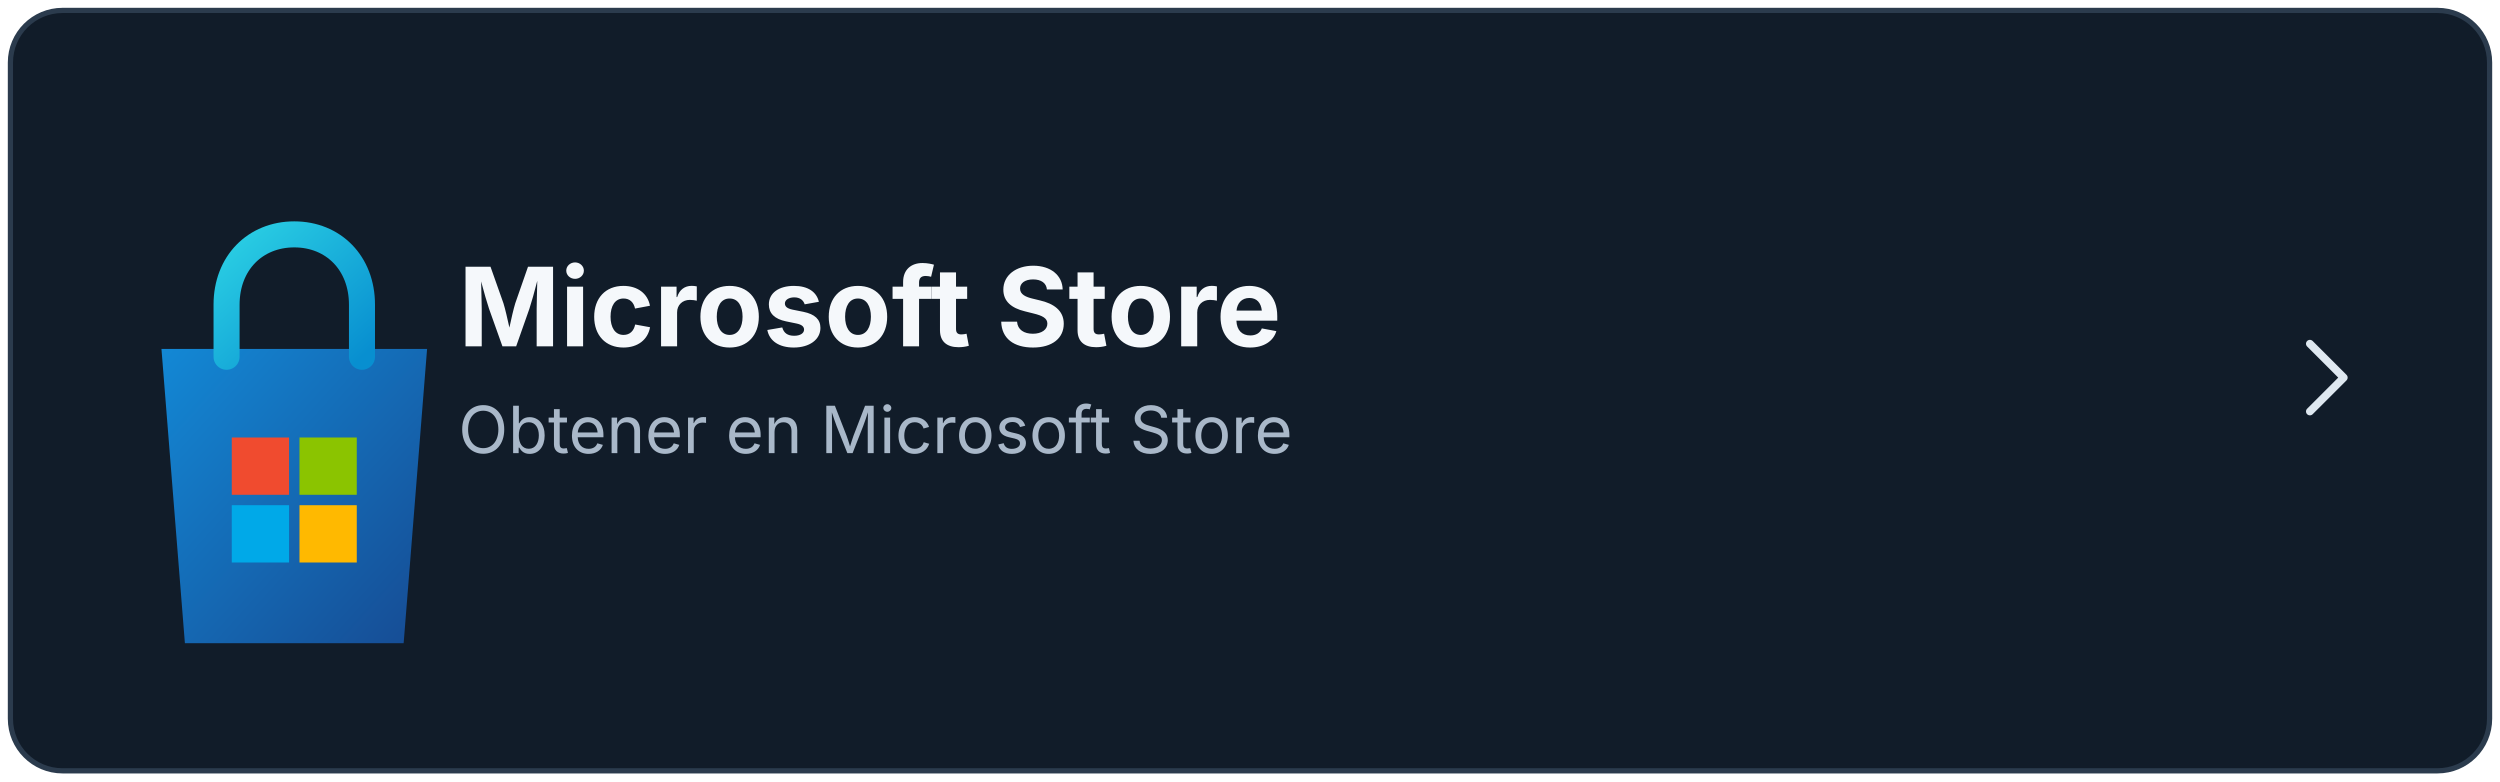
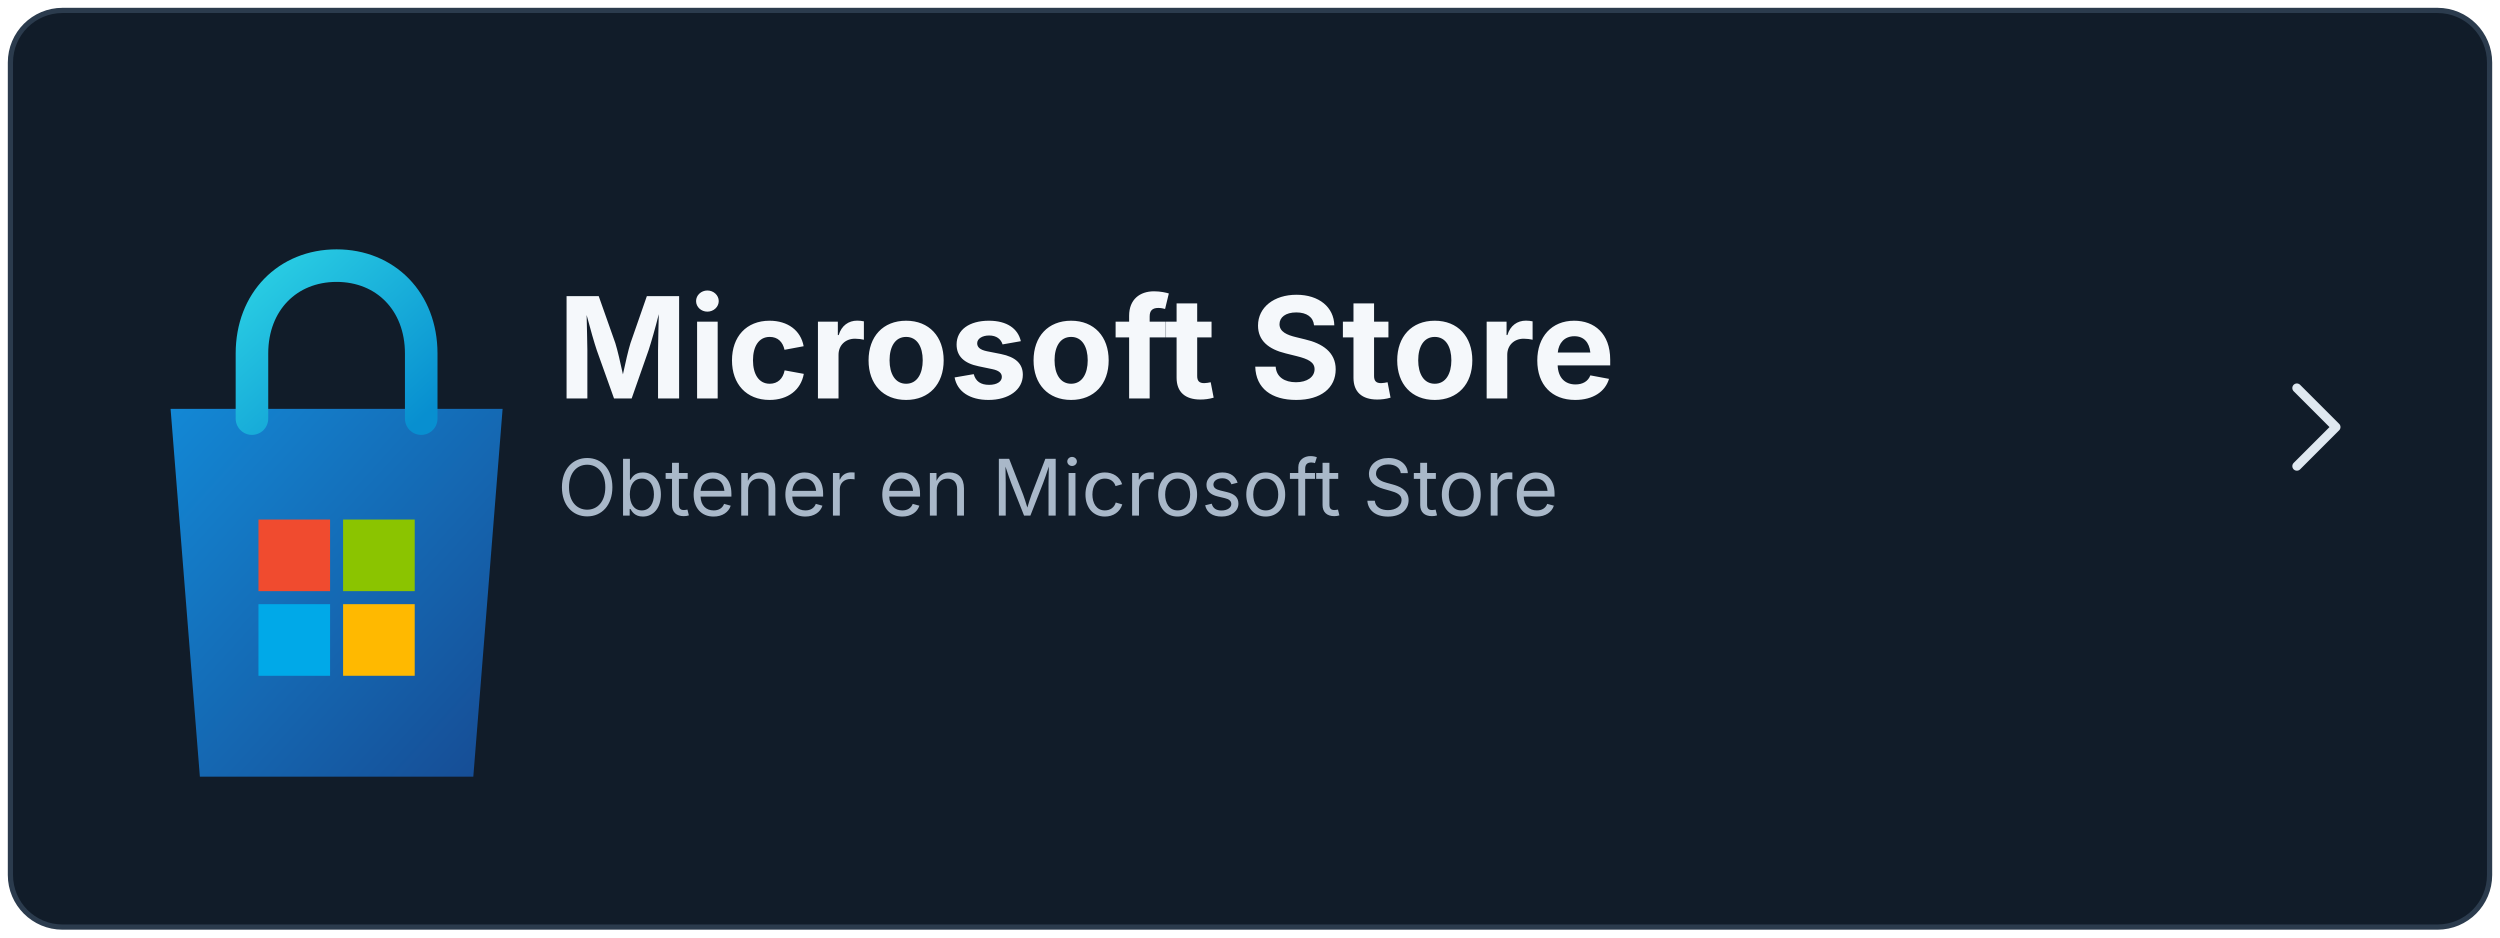
- <svg xmlns="http://www.w3.org/2000/svg" width="960" height="300" viewBox="0 0 960 300" role="img" aria-labelledby="title desc">
-   <rect x="4" y="4" width="952" height="292" rx="20" fill="#111c29" stroke="#2b3b4d" stroke-width="2" />
+ <svg xmlns="http://www.w3.org/2000/svg" width="960" height="360" viewBox="0 0 960 360" role="img" aria-labelledby="title desc">
+   <rect x="4" y="4" width="952" height="352" rx="20" fill="#111c29" stroke="#2b3b4d" stroke-width="2" />
  <defs>
    <linearGradient id="store-blue" x1="0" y1="0" x2="1" y2="1">
      <stop offset="0" stop-color="#1388d5" />
      <stop offset="1" stop-color="#164b93" />
    </linearGradient>
    <linearGradient id="store-handle" x1="0" y1="0" x2="1" y2="1">
      <stop offset="0" stop-color="#2bd0e4" />
      <stop offset="1" stop-color="#088fd0" />
    </linearGradient>
  </defs>
-   <g transform="translate(40 86)">
+   <g transform="translate(38 97) scale(1.25)">
    <path d="M22 48h102l-9 113H31z" fill="url(#store-blue)" />
    <path d="M47 51V31c0-16 11-27 26-27s26 11 26 27v20" fill="none" stroke="url(#store-handle)" stroke-width="10" stroke-linecap="round" />
    <rect x="49" y="82" width="22" height="22" fill="#f04b2f" />
    <rect x="75" y="82" width="22" height="22" fill="#8bc400" />
    <rect x="49" y="108" width="22" height="22" fill="#00a9e8" />
    <rect x="75" y="108" width="22" height="22" fill="#ffb900" />
  </g>
  <g font-family="-apple-system,BlinkMacSystemFont,'Segoe UI',sans-serif">
-     <text x="176" y="133" fill="#f5f8fb" font-size="42" font-weight="650">Microsoft Store</text>
-     <text x="176" y="174" fill="#a9b8c9" font-size="25">Obtener en Microsoft Store</text>
+     <text x="214" y="153" fill="#f5f8fb" font-size="54" font-weight="650">Microsoft Store</text>
+     <text x="214" y="198" fill="#a9b8c9" font-size="30">Obtener en Microsoft Store</text>
  </g>
-   <path d="M887 132l13 13-13 13" fill="none" stroke="#dfe8f0" stroke-width="3" stroke-linecap="round" stroke-linejoin="round" />
+   <path d="M882 149l15 15-15 15" fill="none" stroke="#dfe8f0" stroke-width="3.5" stroke-linecap="round" stroke-linejoin="round" />
</svg>
